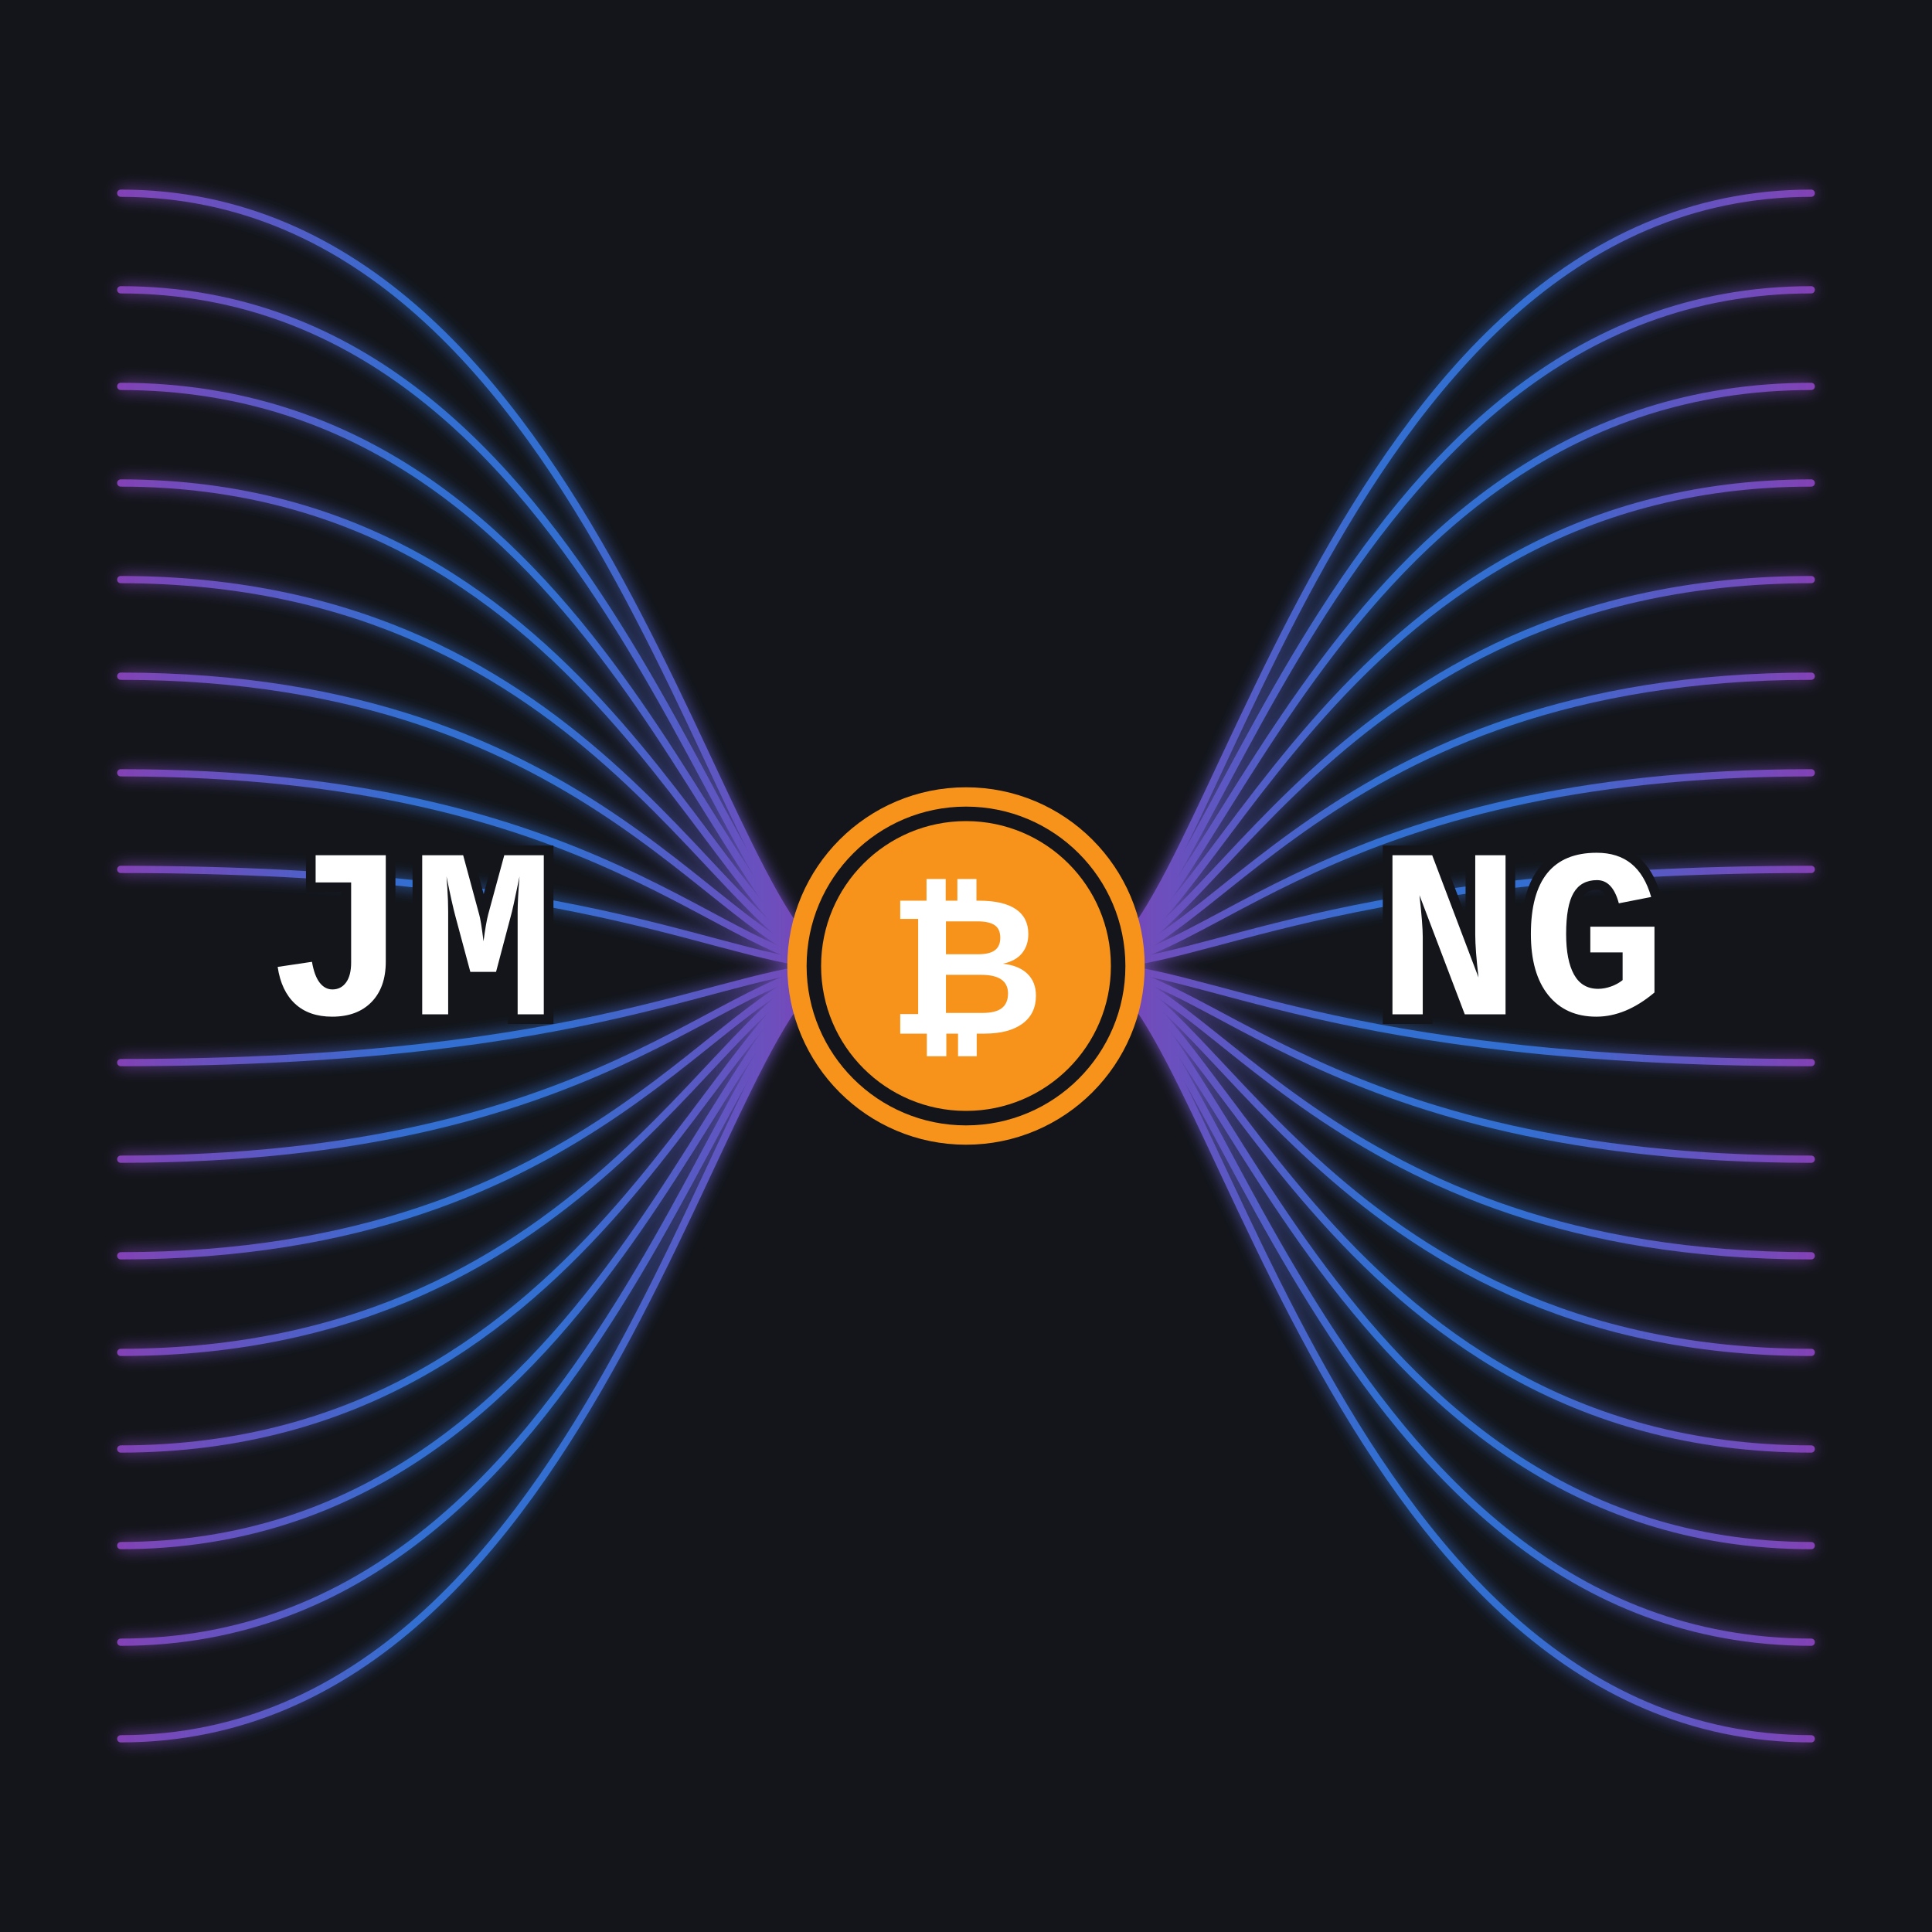
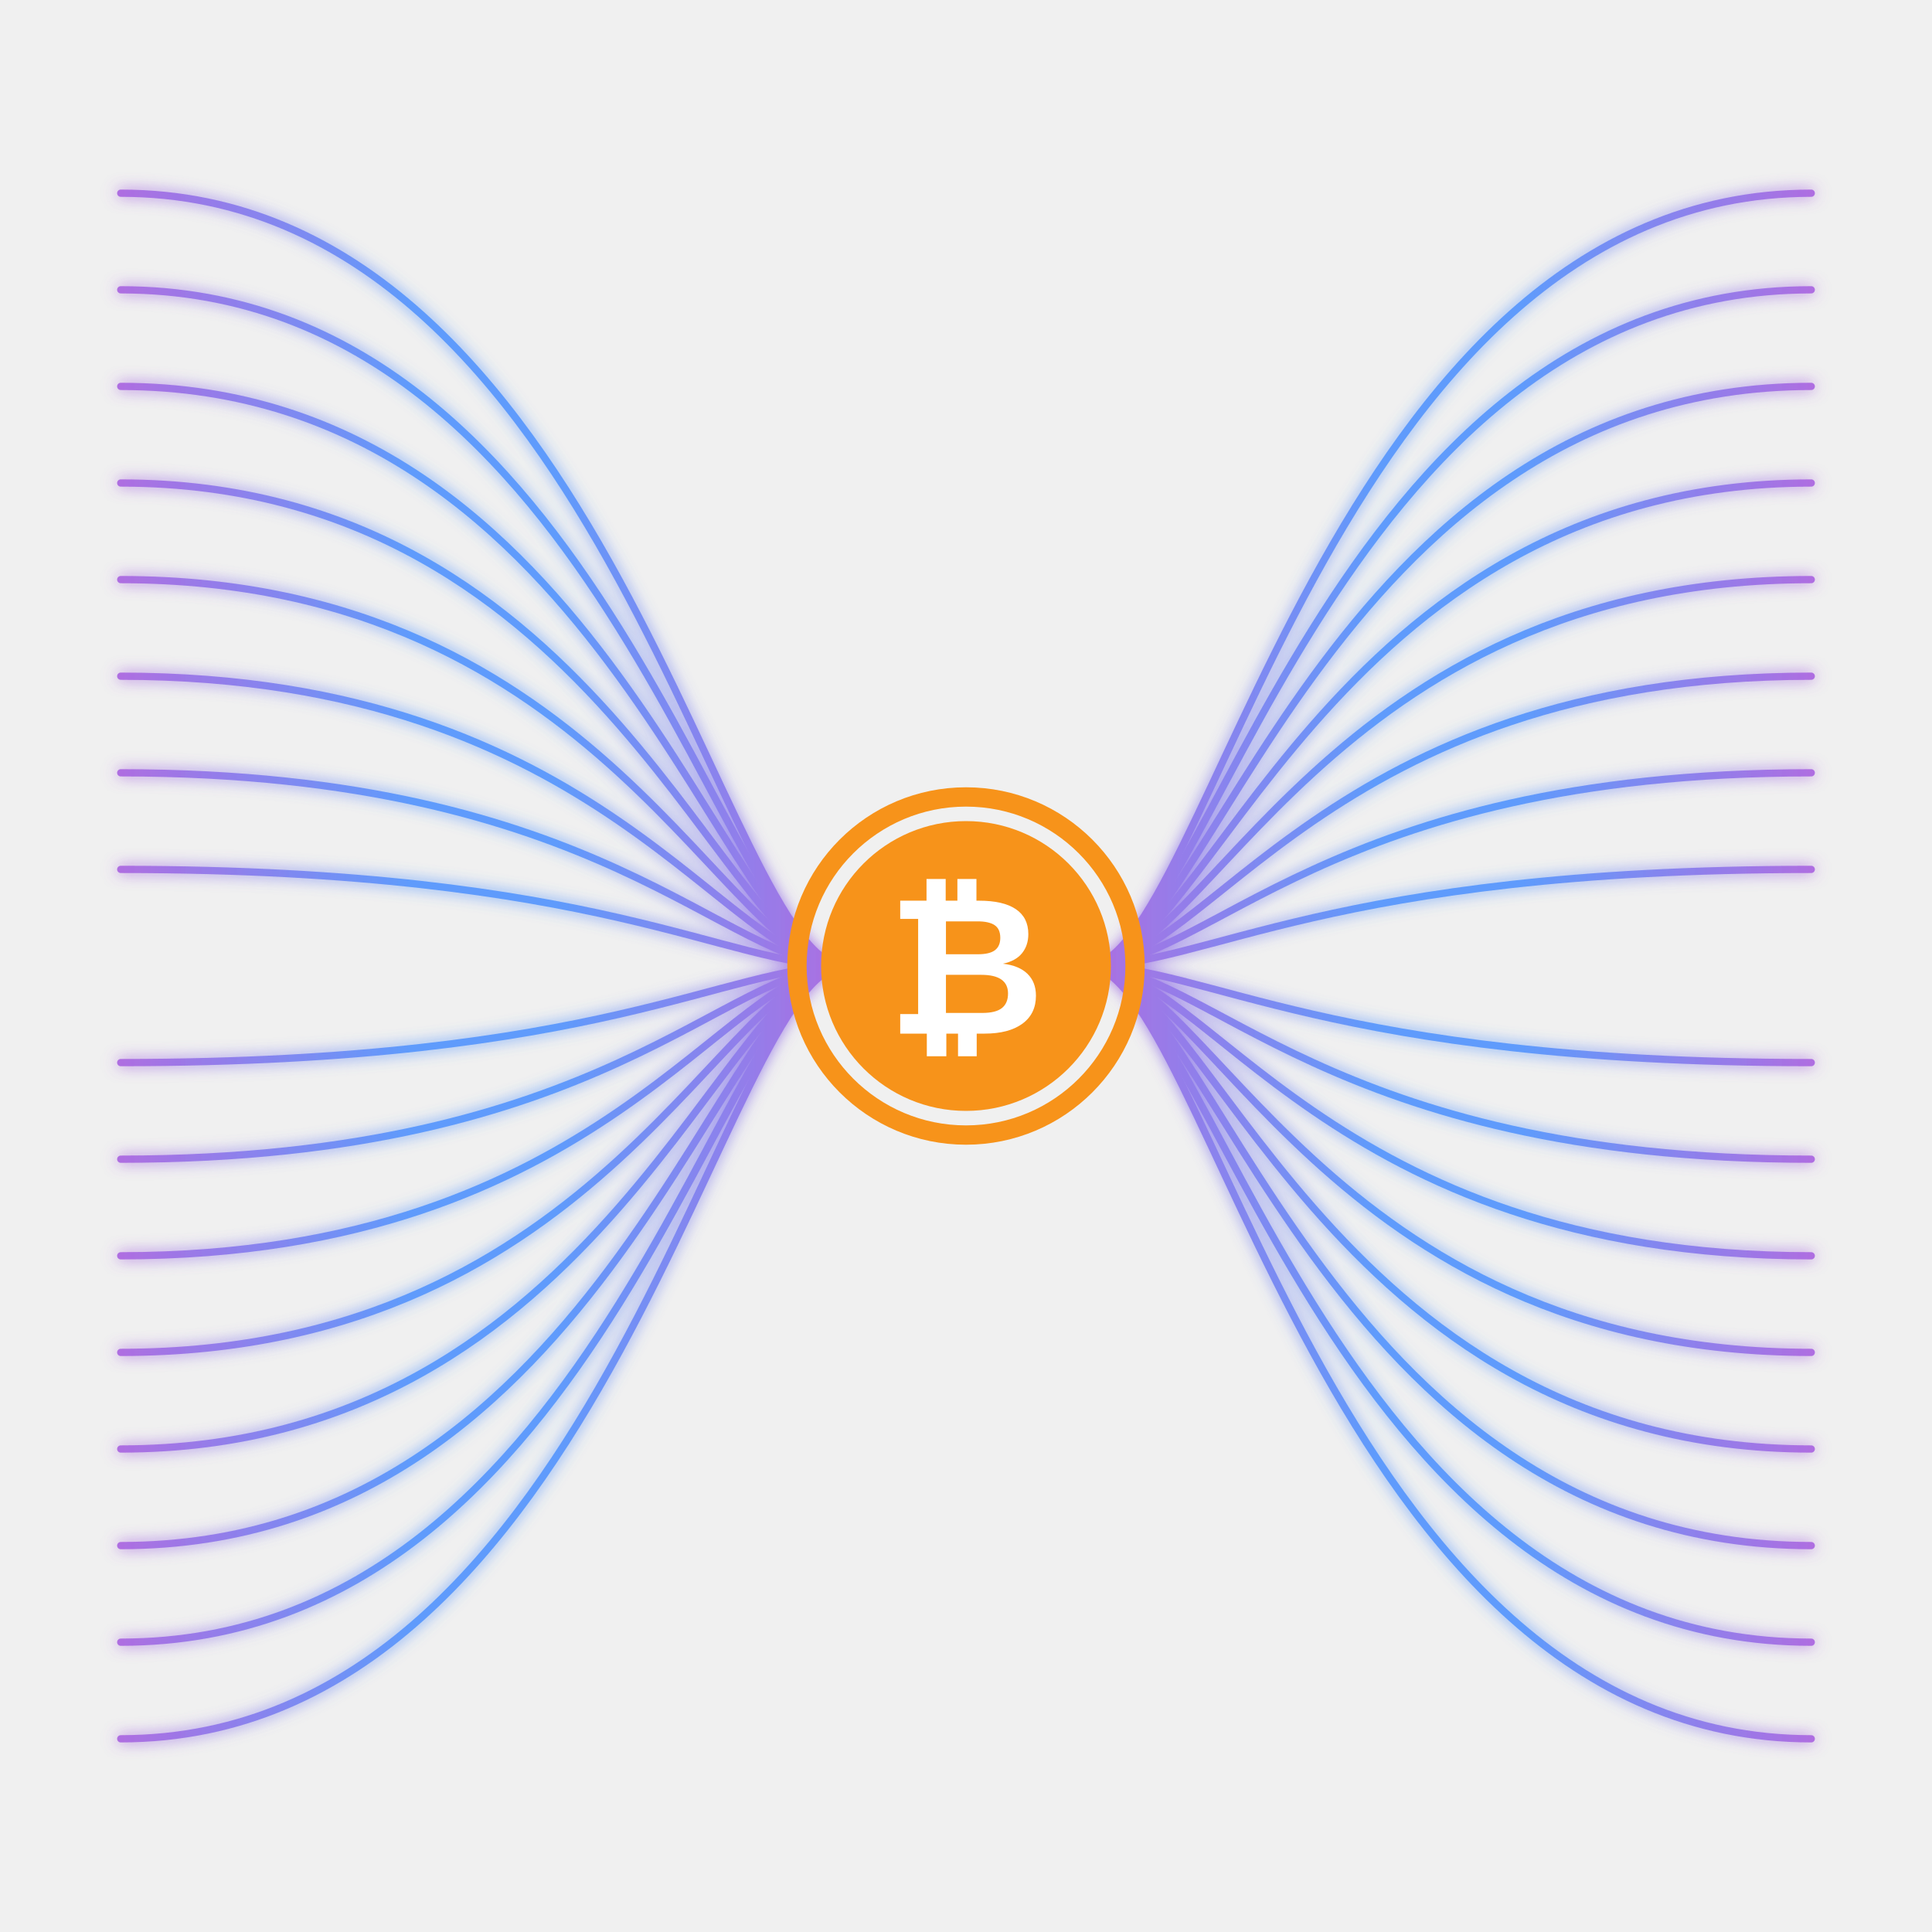
<svg xmlns="http://www.w3.org/2000/svg" width="800" height="800" viewBox="0 0 800 800">
  <defs>
    <linearGradient id="flowGradientDense" x1="0%" y1="0%" x2="100%" y2="0%">
      <stop offset="0%" style="stop-color:#9d4edd;stop-opacity:1" />
      <stop offset="40%" style="stop-color:#3a86ff;stop-opacity:1" />
      <stop offset="60%" style="stop-color:#3a86ff;stop-opacity:1" />
      <stop offset="100%" style="stop-color:#9d4edd;stop-opacity:1" />
    </linearGradient>
    <filter id="glowDense">
      <feGaussianBlur stdDeviation="3" result="coloredBlur" />
      <feMerge>
        <feMergeNode in="coloredBlur" />
        <feMergeNode in="SourceGraphic" />
      </feMerge>
    </filter>
    <style>
-       /* Monospace font for a technical/terminal feel */
-       .text-label { font-family: 'Courier New', monospace; font-weight: 900; fill: #ffffff; }
      .btc-symbol { font-family: Arial, sans-serif; font-weight: bold; fill: white; }
    </style>
  </defs>
-   <rect width="800" height="800" fill="#13151a" />
  <g stroke="url(#flowGradientDense)" stroke-width="3" fill="none" stroke-linecap="round" filter="url(#glowDense)" opacity="0.8">
    <path d="M 50 80  C 250 80,  300 400, 350 400" />
    <path d="M 50 120 C 250 120, 300 400, 350 400" />
    <path d="M 50 160 C 250 160, 300 400, 350 400" />
    <path d="M 50 200 C 250 200, 300 400, 350 400" />
    <path d="M 50 240 C 250 240, 300 400, 350 400" />
    <path d="M 50 280 C 250 280, 300 400, 350 400" />
    <path d="M 50 320 C 250 320, 300 400, 350 400" />
    <path d="M 50 360 C 250 360, 300 400, 350 400" />
    <path d="M 50 400 L 350 400" />
    <path d="M 50 440 C 250 440, 300 400, 350 400" />
    <path d="M 50 480 C 250 480, 300 400, 350 400" />
    <path d="M 50 520 C 250 520, 300 400, 350 400" />
    <path d="M 50 560 C 250 560, 300 400, 350 400" />
    <path d="M 50 600 C 250 600, 300 400, 350 400" />
    <path d="M 50 640 C 250 640, 300 400, 350 400" />
    <path d="M 50 680 C 250 680, 300 400, 350 400" />
    <path d="M 50 720 C 250 720, 300 400, 350 400" />
  </g>
  <g stroke="url(#flowGradientDense)" stroke-width="3" fill="none" stroke-linecap="round" filter="url(#glowDense)" opacity="0.8">
    <path d="M 450 400 C 500 400, 550 80,  750 80" />
    <path d="M 450 400 C 500 400, 550 120, 750 120" />
    <path d="M 450 400 C 500 400, 550 160, 750 160" />
    <path d="M 450 400 C 500 400, 550 200, 750 200" />
    <path d="M 450 400 C 500 400, 550 240, 750 240" />
    <path d="M 450 400 C 500 400, 550 280, 750 280" />
    <path d="M 450 400 C 500 400, 550 320, 750 320" />
    <path d="M 450 400 C 500 400, 550 360, 750 360" />
    <path d="M 450 400 L 750 400" />
    <path d="M 450 400 C 500 400, 550 440, 750 440" />
    <path d="M 450 400 C 500 400, 550 480, 750 480" />
    <path d="M 450 400 C 500 400, 550 520, 750 520" />
    <path d="M 450 400 C 500 400, 550 560, 750 560" />
    <path d="M 450 400 C 500 400, 550 600, 750 600" />
    <path d="M 450 400 C 500 400, 550 640, 750 640" />
    <path d="M 450 400 C 500 400, 550 680, 750 680" />
    <path d="M 450 400 C 500 400, 550 720, 750 720" />
  </g>
-   <circle cx="400" cy="400" r="70" fill="#13151a" stroke="#f7931a" stroke-width="8" />
+   <circle cx="400" cy="400" r="70" fill="none" stroke="#f7931a" stroke-width="8" />
  <circle cx="400" cy="400" r="60" fill="#f7931a" />
  <text x="400" y="428" text-anchor="middle" font-size="80" class="btc-symbol">₿</text>
-   <text x="170" y="420" text-anchor="middle" font-size="100" class="text-label" stroke="#13151a" stroke-width="8" paint-order="stroke">JM</text>
-   <text x="630" y="420" text-anchor="middle" font-size="100" class="text-label" stroke="#13151a" stroke-width="8" paint-order="stroke">NG</text>
</svg>
